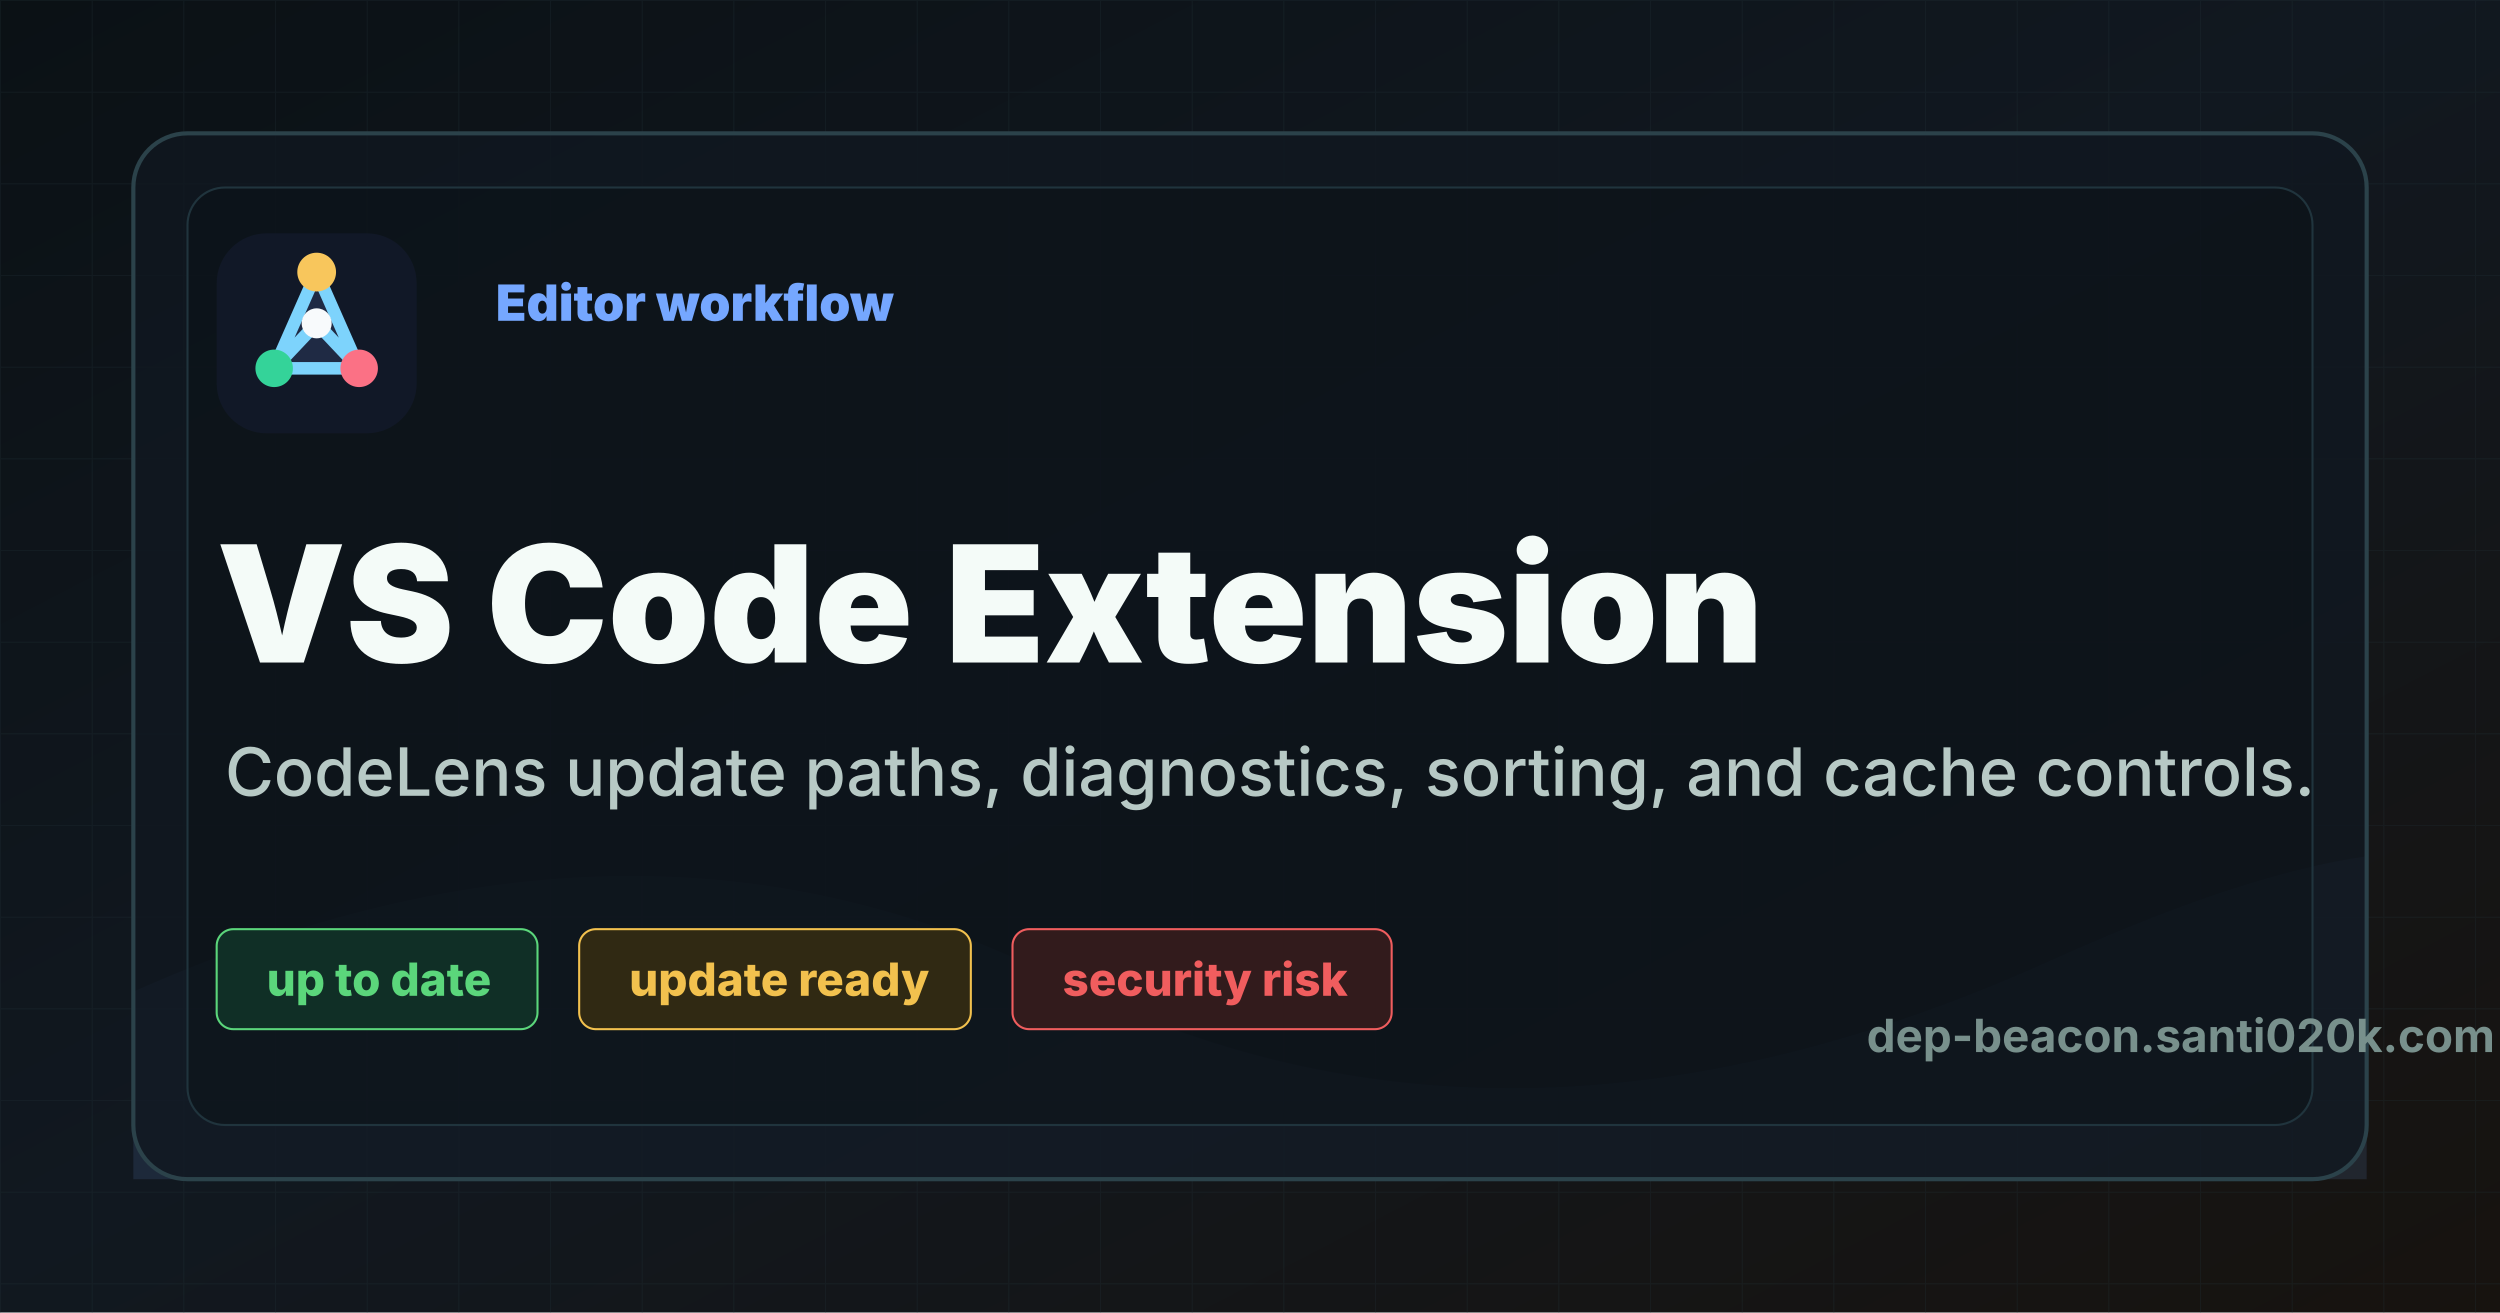
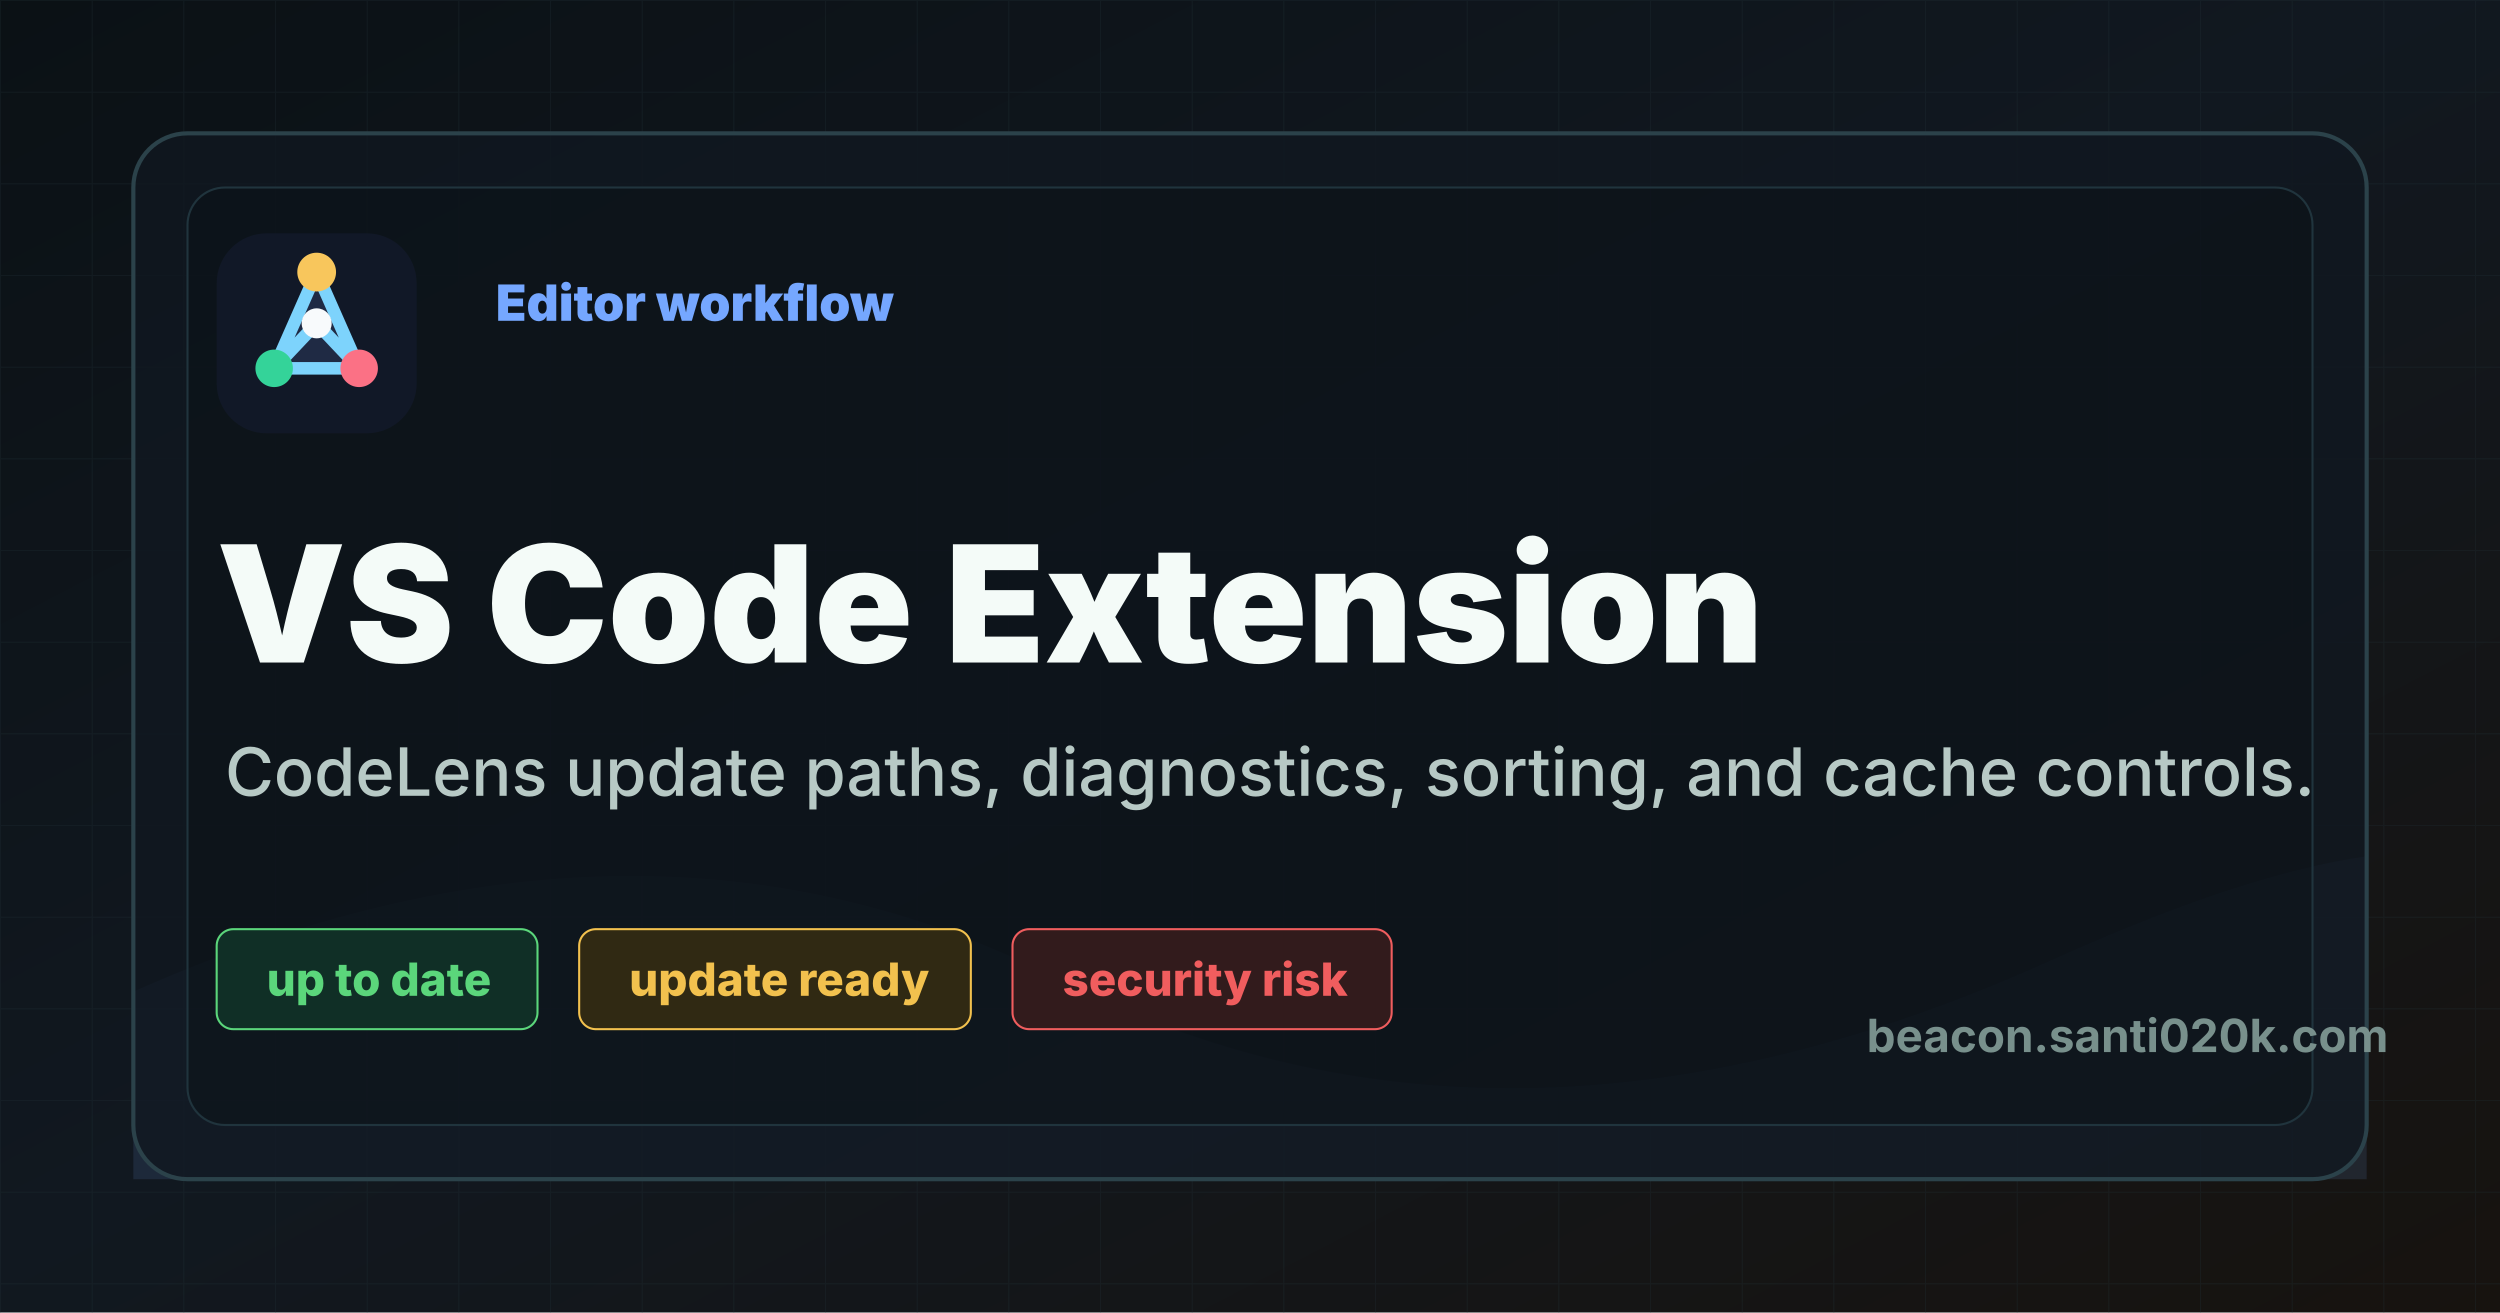
<svg xmlns="http://www.w3.org/2000/svg" viewBox="0 0 1200 630" role="img" aria-label="VS Code Extension social card">
  <defs>
    <linearGradient id="bg" x1="0" x2="1" y1="0" y2="1">
      <stop offset="0" stop-color="#0b1115" />
      <stop offset="0.48" stop-color="#111820" />
      <stop offset="1" stop-color="#17130f" />
    </linearGradient>
    <pattern id="grid" width="44" height="44" patternUnits="userSpaceOnUse">
      <path d="M44 0H0v44" fill="none" stroke="#24343b" stroke-opacity="0.55" />
    </pattern>
  </defs>
  <rect width="1200" height="630" fill="url(#bg)" />
  <rect width="1200" height="630" fill="url(#grid)" opacity="0.48" />
  <path d="M64 476c162-72 310-74 444-6 142 72 300 70 474-8 62-28 112-45 154-51v155H64Z" fill="#75a7ff" opacity="0.12" />
  <rect x="64" y="64" width="1072" height="502" rx="26" fill="#101820" fill-opacity="0.82" stroke="#2b424a" stroke-width="2" />
  <rect x="90" y="90" width="1020" height="450" rx="18" fill="#0b1115" fill-opacity="0.44" stroke="#20343d" />
  <g transform="translate(104 112) scale(3)">
    <rect width="32" height="32" rx="8" fill="#111827" />
    <path d="M16 6.2 9.2 21.6h13.6L16 6.2Z" fill="#1f2a44" />
    <path d="M16 6.2 9.2 21.6M16 6.2l6.8 15.4M9.2 21.6h13.6M16 14.4l-6.8 7.2M16 14.4l6.8 7.2" fill="none" stroke="#7dd3fc" stroke-linecap="round" stroke-linejoin="round" stroke-width="2" />
    <circle cx="16" cy="6.2" r="3.1" fill="#f8c65c" />
    <circle cx="16" cy="14.4" r="2.4" fill="#f8fafc" />
    <circle cx="9.2" cy="21.6" r="3" fill="#34d399" />
    <circle cx="22.8" cy="21.6" r="3" fill="#fb7185" />
  </g>
  <text x="238" y="154" fill="#75a7ff" font-family="Inter, Arial, sans-serif" font-size="24" font-weight="850" letter-spacing="0">Editor workflow</text>
  <text x="104" y="318" fill="#f4fbf8" font-family="Inter, Arial, sans-serif" font-size="78" font-weight="850" letter-spacing="0">VS Code Extension</text>
  <text x="108" y="382" fill="#b7c9c5" font-family="Inter, Arial, sans-serif" font-size="32" font-weight="500" letter-spacing="0">CodeLens update paths, diagnostics, sorting, and cache controls.</text>
  <g font-family="Inter, Arial, sans-serif" font-size="22" font-weight="800" letter-spacing="0">
    <rect x="104" y="446" width="154" height="48" rx="8" fill="#102f26" stroke="#5bd67b" />
    <text x="128" y="478" fill="#5bd67b">up to date</text>
    <rect x="278" y="446" width="188" height="48" rx="8" fill="#302913" stroke="#f2c14e" />
    <text x="302" y="478" fill="#f2c14e">update ready</text>
    <rect x="486" y="446" width="182" height="48" rx="8" fill="#321b1c" stroke="#f05d5e" />
    <text x="510" y="478" fill="#f05d5e">security risk</text>
  </g>
-   <text x="896" y="505" fill="#78908c" font-family="Inter, Arial, sans-serif" font-size="22" font-weight="700" letter-spacing="0">dep-beacon.santi020k.com</text>
+   <text x="896" y="505" fill="#78908c" font-family="Inter, Arial, sans-serif" font-size="22" font-weight="700" letter-spacing="0">beacon.santi020k.com</text>
</svg>
